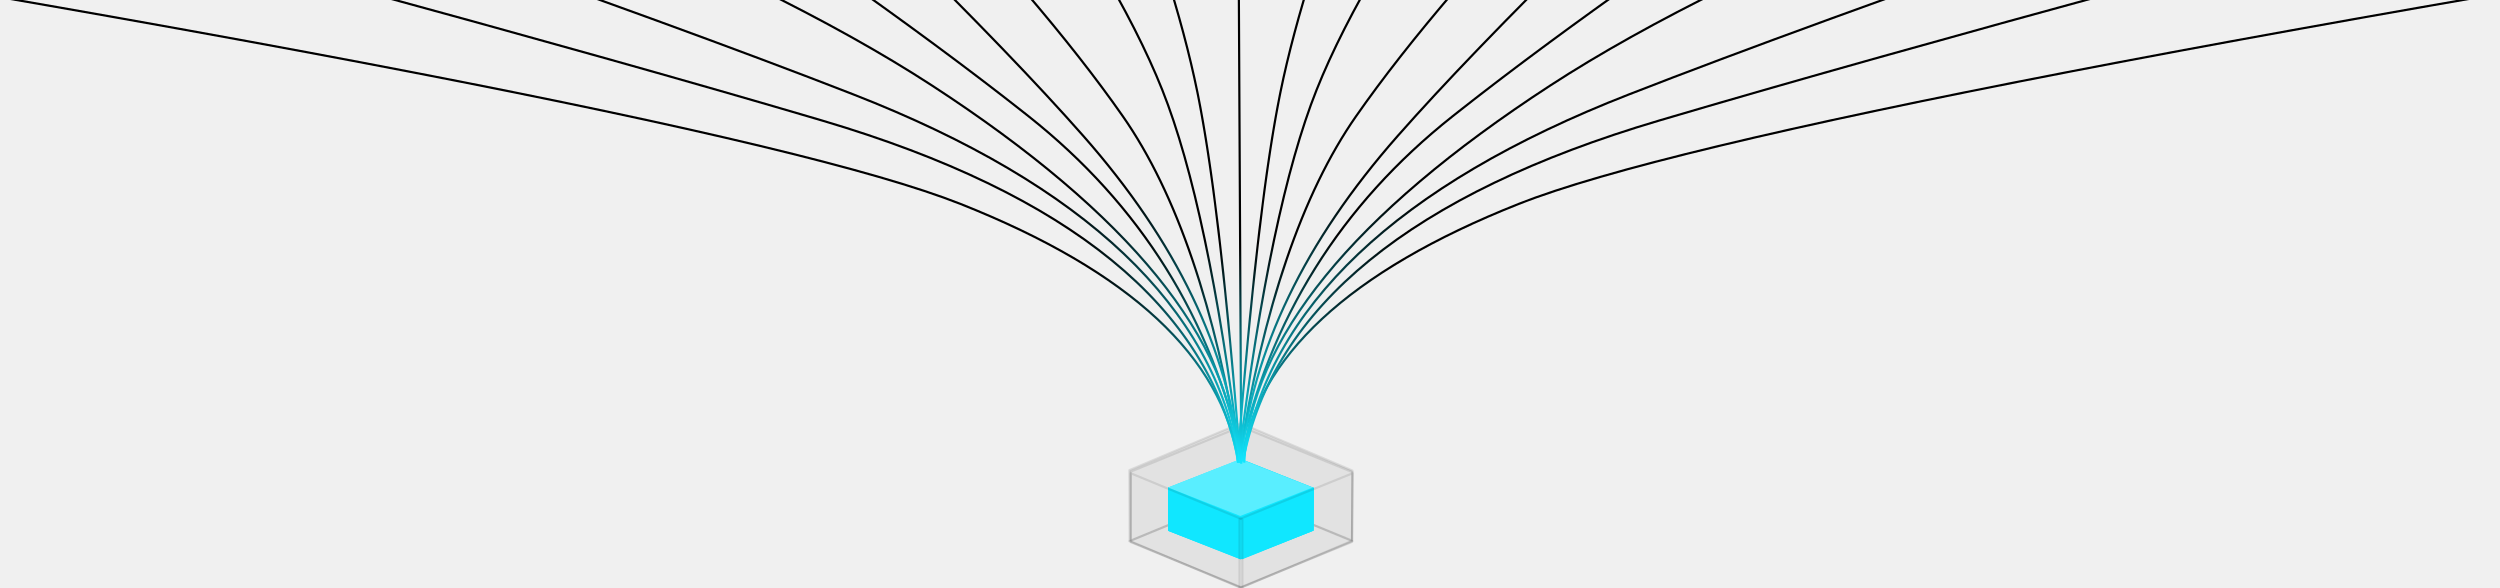
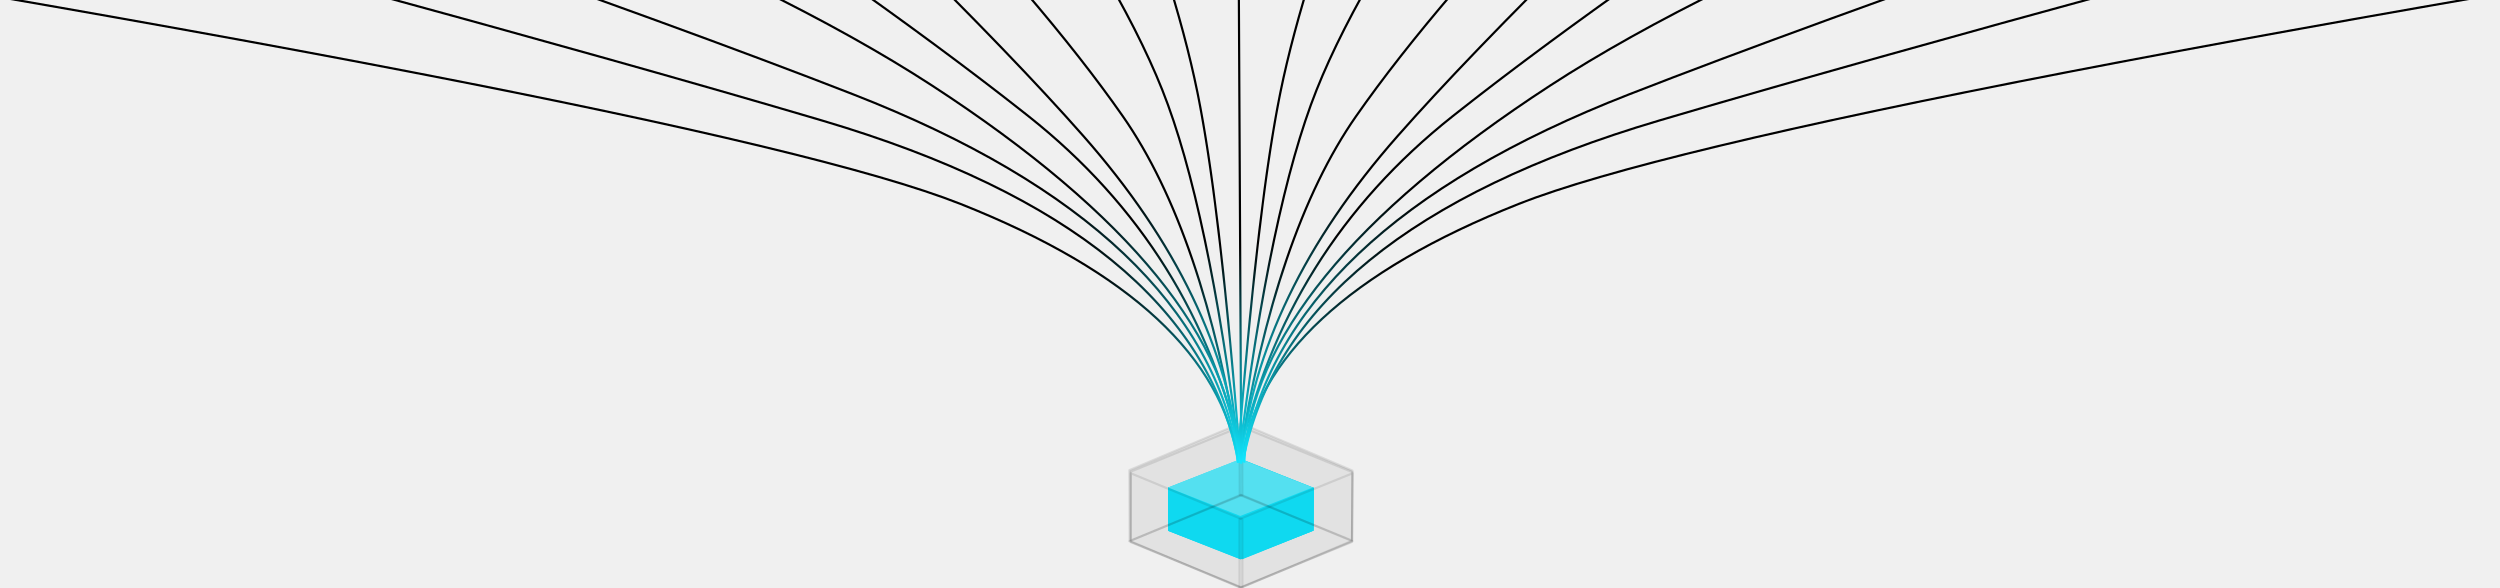
- <svg xmlns="http://www.w3.org/2000/svg" width="1140px" height="268px" viewBox="0 0 1140 268" version="1.1">
+ <svg xmlns="http://www.w3.org/2000/svg" height="268px" version="1.1" viewBox="0 0 1140 268" width="1140px">
  <defs>
-     <linearGradient x1="50%" y1="66.748%" x2="50%" y2="100%" id="linearGradient-1">
-       <stop stop-color="#000000" offset="0%" />
-       <stop stop-color="#10E7FF" offset="100%" />
+     <linearGradient id="linearGradient-1" x1="50%" x2="50%" y1="66.748%" y2="100%">
+       <stop offset="0%" stop-color="#000000" />
+       <stop offset="100%" stop-color="#10E7FF" />
    </linearGradient>
-     <linearGradient x1="50%" y1="66.748%" x2="50%" y2="100%" id="linearGradient-2">
-       <stop stop-color="#000000" offset="0%" />
-       <stop stop-color="#10E7FF" offset="100%" />
+     <linearGradient id="linearGradient-2" x1="50%" x2="50%" y1="66.748%" y2="100%">
+       <stop offset="0%" stop-color="#000000" />
+       <stop offset="100%" stop-color="#10E7FF" />
    </linearGradient>
-     <linearGradient x1="50%" y1="66.748%" x2="50%" y2="100%" id="linearGradient-3">
-       <stop stop-color="#000000" offset="0%" />
-       <stop stop-color="#10E7FF" offset="100%" />
+     <linearGradient id="linearGradient-3" x1="50%" x2="50%" y1="66.748%" y2="100%">
+       <stop offset="0%" stop-color="#000000" />
+       <stop offset="100%" stop-color="#10E7FF" />
    </linearGradient>
-     <linearGradient x1="50%" y1="66.748%" x2="50%" y2="100%" id="linearGradient-4">
-       <stop stop-color="#000000" offset="0%" />
-       <stop stop-color="#10E7FF" offset="100%" />
+     <linearGradient id="linearGradient-4" x1="50%" x2="50%" y1="66.748%" y2="100%">
+       <stop offset="0%" stop-color="#000000" />
+       <stop offset="100%" stop-color="#10E7FF" />
    </linearGradient>
-     <linearGradient x1="50%" y1="66.748%" x2="50%" y2="100%" id="linearGradient-5">
-       <stop stop-color="#000000" offset="0%" />
-       <stop stop-color="#10E7FF" offset="100%" />
+     <linearGradient id="linearGradient-5" x1="50%" x2="50%" y1="66.748%" y2="100%">
+       <stop offset="0%" stop-color="#000000" />
+       <stop offset="100%" stop-color="#10E7FF" />
    </linearGradient>
-     <linearGradient x1="50%" y1="66.748%" x2="50%" y2="100%" id="linearGradient-6">
-       <stop stop-color="#000000" offset="0%" />
-       <stop stop-color="#10E7FF" offset="100%" />
+     <linearGradient id="linearGradient-6" x1="50%" x2="50%" y1="66.748%" y2="100%">
+       <stop offset="0%" stop-color="#000000" />
+       <stop offset="100%" stop-color="#10E7FF" />
    </linearGradient>
-     <linearGradient x1="50%" y1="66.748%" x2="50%" y2="100%" id="linearGradient-7">
-       <stop stop-color="#000000" offset="0%" />
-       <stop stop-color="#10E7FF" offset="100%" />
+     <linearGradient id="linearGradient-7" x1="50%" x2="50%" y1="66.748%" y2="100%">
+       <stop offset="0%" stop-color="#000000" />
+       <stop offset="100%" stop-color="#10E7FF" />
    </linearGradient>
-     <linearGradient x1="50%" y1="66.748%" x2="50%" y2="100%" id="linearGradient-8">
-       <stop stop-color="#000000" offset="0%" />
-       <stop stop-color="#10E7FF" offset="100%" />
+     <linearGradient id="linearGradient-8" x1="50%" x2="50%" y1="66.748%" y2="100%">
+       <stop offset="0%" stop-color="#000000" />
+       <stop offset="100%" stop-color="#10E7FF" />
    </linearGradient>
-     <linearGradient x1="50%" y1="66.748%" x2="50%" y2="100%" id="linearGradient-9">
-       <stop stop-color="#000000" offset="0%" />
-       <stop stop-color="#10E7FF" offset="100%" />
+     <linearGradient id="linearGradient-9" x1="50%" x2="50%" y1="66.748%" y2="100%">
+       <stop offset="0%" stop-color="#000000" />
+       <stop offset="100%" stop-color="#10E7FF" />
    </linearGradient>
-     <linearGradient x1="50%" y1="66.748%" x2="50%" y2="100%" id="linearGradient-10">
-       <stop stop-color="#000000" offset="0%" />
-       <stop stop-color="#10E7FF" offset="100%" />
+     <linearGradient id="linearGradient-10" x1="50%" x2="50%" y1="66.748%" y2="100%">
+       <stop offset="0%" stop-color="#000000" />
+       <stop offset="100%" stop-color="#10E7FF" />
    </linearGradient>
  </defs>
-   <g id="Custom-Preset" stroke="none" stroke-width="1" fill="none" fill-rule="evenodd">
+   <g fill="none" fill-rule="evenodd" id="Custom-Preset" stroke="none" stroke-width="1">
    <g id="Download" transform="translate(-340, -320)">
      <g id="Box" transform="translate(855, 513)">
-         <polygon id="Stroke-1" stroke-opacity="0.096" stroke="#000000" stroke-linecap="round" stroke-linejoin="round" points="0 53.805 50.87 75 101.739 53.805 50.87 32.609" />
-         <polygon id="Stroke-7" stroke-opacity="0.096" stroke="#000000" stroke-linecap="round" stroke-linejoin="round" points="50.217 1.304 101.739 22.31 101.489 53.478 50.324 32.7" />
-         <polygon id="Stroke-9" stroke-opacity="0.096" stroke="#000000" stroke-linecap="round" stroke-linejoin="round" points="0.652 22.041 0.652 53.478 51.522 32.672 51.416 1.304" />
-         <polygon id="Fill-11" fill-opacity="0.061" fill="#000000" points="0.105 53.644 0 21.37 50.762 0 101.739 21.585 101.572 53.568 50.762 75" />
-         <polygon id="Stroke-13" stroke-opacity="0.096" stroke="#000000" stroke-linecap="round" stroke-linejoin="round" points="0.105 53.644 0 21.37 50.762 0 101.739 21.585 101.572 53.568 50.762 75" />
        <g id="Qovery" transform="translate(17.6087, 16.30435)">
-           <polygon id="Fill-21" fill="#10E7FF" points="0 32.753 32.975 45.74 65.948 32.753 32.975 19.764" />
-           <polygon id="Fill-22" fill="#10E7FF" points="0 12.988 0 32.706 33.834 45.74 33.834 26.19" />
-           <polygon id="Fill-23" fill="#10E7FF" points="33.834 26.088 66.522 12.988 66.361 32.639 33.834 45.74" />
-           <polygon id="Fill-24" fill="#10E7FF" points="33.261 0 66.522 13.186 66.36 32.752 33.329 19.709" />
-           <polygon id="Fill-25" fill="#10E7FF" points="0 13.017 0 32.752 33.261 19.691 33.192 0" />
-           <polygon id="Fill-26" fill="#10E7FF" points="0.069 32.715 0 13.033 33.191 0 66.522 13.164 66.412 32.669 33.191 45.74" />
-           <polygon id="Fill-21-Copy" fill-opacity="0.307" fill="#FFFFFF" points="0 12.989 32.975 25.976 65.948 12.989 32.975 0" />
+           <polygon fill="#10E7FF" id="Fill-21" points="0 32.753 32.975 45.74 65.948 32.753 32.975 19.764" />
+           <polygon fill="#10E7FF" id="Fill-22" points="0 12.988 0 32.706 33.834 45.74 33.834 26.19" />
+           <polygon fill="#10E7FF" id="Fill-23" points="33.834 26.088 66.522 12.988 66.361 32.639 33.834 45.74" />
+           <polygon fill="#10E7FF" id="Fill-24" points="33.261 0 66.522 13.186 66.36 32.752 33.329 19.709" />
+           <polygon fill="#10E7FF" id="Fill-25" points="0 13.017 0 32.752 33.261 19.691 33.192 0" />
+           <polygon fill="#10E7FF" id="Fill-26" points="0.069 32.715 0 13.033 33.191 0 66.522 13.164 66.412 32.669 33.191 45.74" />
+           <polygon fill="#FFFFFF" fill-opacity="0.307" id="Fill-21-Copy" points="0 12.989 32.975 25.976 65.948 12.989 32.975 0" />
        </g>
-         <polygon id="Stroke-3" stroke-opacity="0.096" stroke="#000000" stroke-linecap="round" stroke-linejoin="round" points="0.652 22.826 0.652 54.237 51.522 75 51.522 43.857" />
-         <polygon id="Stroke-5" stroke-opacity="0.096" stroke="#000000" stroke-linecap="round" stroke-linejoin="round" points="50.217 43.696 101.739 22.826 101.488 54.131 50.217 75" />
+         <polygon id="Stroke-7" points="50.217 1.304 101.739 22.31 101.489 53.478 50.324 32.7" stroke="#000000" stroke-linecap="round" stroke-linejoin="round" stroke-opacity="0.096" />
+         <polygon id="Stroke-9" points="0.652 22.041 0.652 53.478 51.522 32.672 51.416 1.304" stroke="#000000" stroke-linecap="round" stroke-linejoin="round" stroke-opacity="0.096" />
+         <polygon fill="#000000" fill-opacity="0.061" id="Fill-11" points="0.105 53.644 0 21.37 50.762 0 101.739 21.585 101.572 53.568 50.762 75" />
+         <polygon id="Stroke-13" points="0.105 53.644 0 21.37 50.762 0 101.739 21.585 101.572 53.568 50.762 75" stroke="#000000" stroke-linecap="round" stroke-linejoin="round" stroke-opacity="0.096" />
+         <polygon id="Stroke-1" points="0 53.805 50.87 75 101.739 53.805 50.87 32.609" stroke="#000000" stroke-linecap="round" stroke-linejoin="round" stroke-opacity="0.096" />
+         <polygon id="Stroke-3" points="0.652 22.826 0.652 54.237 51.522 75 51.522 43.857" stroke="#000000" stroke-linecap="round" stroke-linejoin="round" stroke-opacity="0.096" />
+         <polygon id="Stroke-5" points="50.217 43.696 101.739 22.826 101.488 54.131 50.217 75" stroke="#000000" stroke-linecap="round" stroke-linejoin="round" stroke-opacity="0.096" />
      </g>
-       <g id="Lines" fill-rule="nonzero">
-         <path d="M1809.995,530.427 C1802.964,482.549 1760.666,443.261 1683.184,412.535 C1606.574,382.155 1351.958,332.846 919.245,264.581 L905.584,262.428 L905.428,263.416 L905.922,263.494 C1346.538,332.819 1605.533,382.818 1682.816,413.465 C1760,444.072 1802.036,483.118 1809.005,530.573 L1809.078,531.067 L1810.067,530.922 L1809.995,530.427 Z" id="Line-Copy" fill="url(#linearGradient-1)" transform="translate(1357.748, 396.7479) scale(-1, 1) translate(-1357.748, -396.7479) " />
-         <path d="M1665.991,529.404 C1652.281,459.52 1588.969,407.901 1476.142,374.521 L1469.497,372.56 C1359.551,340.195 1180.025,291.264 930.919,225.767 L906.643,219.389 L906.389,220.357 L922.78,224.662 C1181.091,292.542 1365.451,342.815 1475.858,375.479 C1588.365,408.765 1651.385,460.146 1665.009,529.596 L1665.106,530.087 L1666.087,529.894 L1665.991,529.404 Z" id="Line-5-Copy" fill="url(#linearGradient-2)" transform="translate(1286.238, 374.7382) scale(-1, 1) translate(-1286.238, -374.7382) " />
-         <path d="M1639.494,529.92 C1628.127,459.716 1569.33,403.925 1463.182,362.534 C1359.292,322.024 1179.214,259.105 922.943,173.778 L906.683,168.368 L906.368,169.317 L922.627,174.726 L937.911,179.819 C1186.055,262.557 1361.026,323.773 1462.818,363.466 C1568.67,404.741 1627.206,460.284 1638.506,530.08 L1638.586,530.573 L1639.573,530.414 L1639.494,529.92 Z" id="Line-3-Copy" fill="url(#linearGradient-3)" transform="translate(1272.971, 349.4706) scale(-1, 1) translate(-1272.971, -349.4706) " />
-         <path d="M1535.004,530.475 C1532.17,474.626 1485.573,417.341 1395.273,358.581 C1305.947,300.455 1145.752,235.663 914.671,164.19 L907.169,161.875 L906.875,162.831 L907.353,162.978 C1142.132,235.283 1304.597,300.769 1394.727,359.419 C1484.786,418.022 1531.192,475.071 1534.005,530.525 L1534.03,531.025 L1535.029,530.974 L1535.004,530.475 Z" id="Line-2-Copy" fill="url(#linearGradient-4)" transform="translate(1220.952, 346.4498) scale(-1, 1) translate(-1220.952, -346.4498) " />
-         <path d="M1220.116,530.094 L1221.094,529.884 L1220.989,529.395 C1207.298,465.615 1174.735,413.347 1123.31,372.608 L1120.267,370.204 C1070.15,330.749 1000.358,281.764 910.888,223.249 L904.854,219.308 L904.308,220.146 L910.34,224.086 L915.792,227.656 C1004.436,285.767 1073.402,334.346 1122.69,373.392 C1173.42,413.581 1205.718,465.012 1219.596,527.702 L1220.116,530.094 Z" id="Line-9-Copy" fill="url(#linearGradient-5)" transform="translate(1062.701, 374.7009) scale(-1, 1) translate(-1062.701, -374.7009) " />
-         <path d="M1208.997,530.449 C1203.757,479.505 1179.878,429.91 1137.375,381.669 C1095.348,333.968 1019.45,259.321 909.676,157.72 L905.972,154.293 L905.293,155.028 L912.312,161.523 L918.75,167.493 C1023.255,264.472 1095.882,336.087 1136.625,382.331 C1178.997,430.423 1202.785,479.828 1208.003,530.551 L1208.054,531.049 L1209.049,530.946 L1208.997,530.449 Z" id="Line-4-Copy" fill="url(#linearGradient-6)" transform="translate(1057.171, 342.671) scale(-1, 1) translate(-1057.171, -342.671) " />
-         <path d="M905.01,244.293 L904.293,244.99 L907.546,248.339 L910.365,251.252 C956.175,298.697 990.917,339.376 1014.59,373.286 C1038.961,408.195 1056.66,459.933 1067.674,528.495 L1068.084,531.072 L1069.072,530.916 L1068.994,530.422 C1057.983,460.687 1040.127,408.119 1015.41,372.714 C990.972,337.709 954.775,295.522 906.815,246.15 L905.01,244.293 Z" id="Line-6-Copy" fill="url(#linearGradient-7)" transform="translate(986.6824, 387.6824) scale(-1, 1) translate(-986.6824, -387.6824) " />
-         <path d="M1020.066,530.058 L1021.058,529.934 L1020.996,529.438 C1011.418,452.427 999.577,396.224 985.464,360.815 C971.636,326.117 945.73,282.493 907.745,229.935 L905.11,226.302 L904.302,226.89 L904.596,227.294 C943.814,281.235 970.461,325.869 984.536,361.185 C998.469,396.145 1010.198,451.508 1019.716,527.26 L1020.066,530.058 Z" id="Line-8-Copy" fill="url(#linearGradient-8)" transform="translate(962.6797, 378.1797) scale(-1, 1) translate(-962.6797, -378.1797) " />
-         <path d="M964.04,530.037 L965.037,529.96 L964.461,522.576 L963.769,513.93 C958.214,445.516 952.192,395.19 945.701,362.943 L945.49,361.9 C938.576,328.02 925.463,286.819 906.154,238.294 L904.778,234.85 L903.85,235.222 L904.036,235.686 C923.977,285.455 937.468,327.594 944.51,362.1 L944.932,364.196 L945.34,366.279 C951.927,400.332 958.031,453.244 963.649,525.006 L964.04,530.037 Z" id="Line-6-Copy-2" fill="url(#linearGradient-9)" transform="translate(934.4434, 382.4434) scale(-1, 1) translate(-934.4434, -382.4434) " />
-         <polygon id="Line-7" fill="url(#linearGradient-10)" points="905.503 531.503 906.503 531.497 904.997 234.997 903.997 235.003" />
-         <path d="M905.04,530.037 L906.037,529.96 L905.461,522.576 L904.769,513.93 C899.214,445.516 893.192,395.19 886.701,362.943 L886.49,361.9 C879.576,328.02 866.463,286.819 847.154,238.294 L845.778,234.85 L844.85,235.222 L845.036,235.686 C864.977,285.455 878.468,327.594 885.51,362.1 L885.932,364.196 L886.34,366.279 C892.927,400.332 899.031,453.244 904.649,525.006 L905.04,530.037 Z" id="Line-6" fill="url(#linearGradient-9)" />
-         <path d="M905.066,530.058 L906.058,529.934 L905.996,529.438 C896.418,452.427 884.577,396.224 870.464,360.815 C856.636,326.117 830.73,282.493 792.745,229.935 L790.11,226.302 L789.302,226.89 L789.596,227.294 C828.814,281.235 855.461,325.869 869.536,361.185 C883.469,396.145 895.198,451.508 904.716,527.26 L905.066,530.058 Z" id="Line-8" fill="url(#linearGradient-8)" />
-         <path d="M742.01,244.293 L741.293,244.99 L744.546,248.339 L747.365,251.252 C793.175,298.697 827.917,339.376 851.59,373.286 C875.961,408.195 893.66,459.933 904.674,528.495 L905.084,531.072 L906.072,530.916 L905.994,530.422 C894.983,460.687 877.127,408.119 852.41,372.714 C827.972,337.709 791.775,295.522 743.815,246.15 L742.01,244.293 Z" id="Line-6" fill="url(#linearGradient-7)" />
-         <path d="M905.997,530.449 C900.757,479.505 876.878,429.91 834.375,381.669 C792.348,333.968 716.45,259.321 606.676,157.72 L602.972,154.293 L602.293,155.028 L609.312,161.523 L615.75,167.493 C720.255,264.472 792.882,336.087 833.625,382.331 C875.997,430.423 899.785,479.828 905.003,530.551 L905.054,531.049 L906.049,530.946 L905.997,530.449 Z" id="Line-4" fill="url(#linearGradient-6)" />
-         <path d="M906.116,530.094 L907.094,529.884 L906.989,529.395 C893.298,465.615 860.735,413.347 809.31,372.608 L806.267,370.204 C756.15,330.749 686.358,281.764 596.888,223.249 L590.854,219.308 L590.308,220.146 L596.34,224.086 L601.792,227.656 C690.436,285.767 759.402,334.346 808.69,373.392 C859.42,413.581 891.718,465.012 905.596,527.702 L906.116,530.094 Z" id="Line-9" fill="url(#linearGradient-5)" />
-         <path d="M905.004,530.475 C902.17,474.626 855.573,417.341 765.273,358.581 C675.947,300.455 515.752,235.663 284.671,164.19 L277.169,161.875 L276.875,162.831 L277.353,162.978 C512.132,235.283 674.597,300.769 764.727,359.419 C854.786,418.022 901.192,475.071 904.005,530.525 L904.03,531.025 L905.029,530.974 L905.004,530.475 Z" id="Line-2" fill="url(#linearGradient-4)" />
-         <path d="M905.494,529.92 C894.127,459.716 835.33,403.925 729.182,362.534 C625.292,322.024 445.214,259.105 188.943,173.778 L172.683,168.368 L172.368,169.317 L188.627,174.726 L203.911,179.819 C452.055,262.557 627.026,323.773 728.818,363.466 C834.67,404.741 893.206,460.284 904.506,530.08 L904.586,530.573 L905.573,530.414 L905.494,529.92 Z" id="Line-3" fill="url(#linearGradient-3)" />
-         <path d="M904.991,529.404 C891.281,459.52 827.969,407.901 715.142,374.521 L708.497,372.56 C598.551,340.195 419.025,291.264 169.919,225.767 L145.643,219.389 L145.389,220.357 L161.78,224.662 C420.091,292.542 604.451,342.815 714.858,375.479 C827.365,408.765 890.385,460.146 904.009,529.596 L904.106,530.087 L905.087,529.894 L904.991,529.404 Z" id="Line-5" fill="url(#linearGradient-2)" />
-         <path d="M904.995,530.427 C897.964,482.549 855.666,443.261 778.184,412.535 C701.574,382.155 446.958,332.846 14.245,264.581 L0.584,262.428 L0.428,263.416 L0.922,263.494 C441.538,332.819 700.533,382.818 777.816,413.465 C855,444.072 897.036,483.118 904.005,530.573 L904.078,531.067 L905.067,530.922 L904.995,530.427 Z" id="Line" fill="url(#linearGradient-1)" />
+       <g fill-rule="nonzero" id="Lines">
+         <path d="M1809.995,530.427 C1802.964,482.549 1760.666,443.261 1683.184,412.535 C1606.574,382.155 1351.958,332.846 919.245,264.581 L905.584,262.428 L905.428,263.416 L905.922,263.494 C1346.538,332.819 1605.533,382.818 1682.816,413.465 C1760,444.072 1802.036,483.118 1809.005,530.573 L1809.078,531.067 L1810.067,530.922 L1809.995,530.427 Z" fill="url(#linearGradient-1)" id="Line-Copy" transform="translate(1357.748, 396.7479) scale(-1, 1) translate(-1357.748, -396.7479) " />
+         <path d="M1665.991,529.404 C1652.281,459.52 1588.969,407.901 1476.142,374.521 L1469.497,372.56 C1359.551,340.195 1180.025,291.264 930.919,225.767 L906.643,219.389 L906.389,220.357 L922.78,224.662 C1181.091,292.542 1365.451,342.815 1475.858,375.479 C1588.365,408.765 1651.385,460.146 1665.009,529.596 L1665.106,530.087 L1666.087,529.894 L1665.991,529.404 Z" fill="url(#linearGradient-2)" id="Line-5-Copy" transform="translate(1286.238, 374.7382) scale(-1, 1) translate(-1286.238, -374.7382) " />
+         <path d="M1639.494,529.92 C1628.127,459.716 1569.33,403.925 1463.182,362.534 C1359.292,322.024 1179.214,259.105 922.943,173.778 L906.683,168.368 L906.368,169.317 L922.627,174.726 L937.911,179.819 C1186.055,262.557 1361.026,323.773 1462.818,363.466 C1568.67,404.741 1627.206,460.284 1638.506,530.08 L1638.586,530.573 L1639.573,530.414 L1639.494,529.92 Z" fill="url(#linearGradient-3)" id="Line-3-Copy" transform="translate(1272.971, 349.4706) scale(-1, 1) translate(-1272.971, -349.4706) " />
+         <path d="M1535.004,530.475 C1532.17,474.626 1485.573,417.341 1395.273,358.581 C1305.947,300.455 1145.752,235.663 914.671,164.19 L907.169,161.875 L906.875,162.831 L907.353,162.978 C1142.132,235.283 1304.597,300.769 1394.727,359.419 C1484.786,418.022 1531.192,475.071 1534.005,530.525 L1534.03,531.025 L1535.029,530.974 L1535.004,530.475 Z" fill="url(#linearGradient-4)" id="Line-2-Copy" transform="translate(1220.952, 346.4498) scale(-1, 1) translate(-1220.952, -346.4498) " />
+         <path d="M1220.116,530.094 L1221.094,529.884 L1220.989,529.395 C1207.298,465.615 1174.735,413.347 1123.31,372.608 L1120.267,370.204 C1070.15,330.749 1000.358,281.764 910.888,223.249 L904.854,219.308 L904.308,220.146 L910.34,224.086 L915.792,227.656 C1004.436,285.767 1073.402,334.346 1122.69,373.392 C1173.42,413.581 1205.718,465.012 1219.596,527.702 L1220.116,530.094 Z" fill="url(#linearGradient-5)" id="Line-9-Copy" transform="translate(1062.701, 374.7009) scale(-1, 1) translate(-1062.701, -374.7009) " />
+         <path d="M1208.997,530.449 C1203.757,479.505 1179.878,429.91 1137.375,381.669 C1095.348,333.968 1019.45,259.321 909.676,157.72 L905.972,154.293 L905.293,155.028 L912.312,161.523 L918.75,167.493 C1023.255,264.472 1095.882,336.087 1136.625,382.331 C1178.997,430.423 1202.785,479.828 1208.003,530.551 L1208.054,531.049 L1209.049,530.946 L1208.997,530.449 Z" fill="url(#linearGradient-6)" id="Line-4-Copy" transform="translate(1057.171, 342.671) scale(-1, 1) translate(-1057.171, -342.671) " />
+         <path d="M905.01,244.293 L904.293,244.99 L907.546,248.339 L910.365,251.252 C956.175,298.697 990.917,339.376 1014.59,373.286 C1038.961,408.195 1056.66,459.933 1067.674,528.495 L1068.084,531.072 L1069.072,530.916 L1068.994,530.422 C1057.983,460.687 1040.127,408.119 1015.41,372.714 C990.972,337.709 954.775,295.522 906.815,246.15 L905.01,244.293 Z" fill="url(#linearGradient-7)" id="Line-6-Copy" transform="translate(986.6824, 387.6824) scale(-1, 1) translate(-986.6824, -387.6824) " />
+         <path d="M1020.066,530.058 L1021.058,529.934 L1020.996,529.438 C1011.418,452.427 999.577,396.224 985.464,360.815 C971.636,326.117 945.73,282.493 907.745,229.935 L905.11,226.302 L904.302,226.89 L904.596,227.294 C943.814,281.235 970.461,325.869 984.536,361.185 C998.469,396.145 1010.198,451.508 1019.716,527.26 L1020.066,530.058 Z" fill="url(#linearGradient-8)" id="Line-8-Copy" transform="translate(962.6797, 378.1797) scale(-1, 1) translate(-962.6797, -378.1797) " />
+         <path d="M964.04,530.037 L965.037,529.96 L964.461,522.576 L963.769,513.93 C958.214,445.516 952.192,395.19 945.701,362.943 L945.49,361.9 C938.576,328.02 925.463,286.819 906.154,238.294 L904.778,234.85 L903.85,235.222 L904.036,235.686 C923.977,285.455 937.468,327.594 944.51,362.1 L944.932,364.196 L945.34,366.279 C951.927,400.332 958.031,453.244 963.649,525.006 L964.04,530.037 Z" fill="url(#linearGradient-9)" id="Line-6-Copy-2" transform="translate(934.4434, 382.4434) scale(-1, 1) translate(-934.4434, -382.4434) " />
+         <path d="M905.04,530.037 L906.037,529.96 L905.461,522.576 L904.769,513.93 C899.214,445.516 893.192,395.19 886.701,362.943 L886.49,361.9 C879.576,328.02 866.463,286.819 847.154,238.294 L845.778,234.85 L844.85,235.222 L845.036,235.686 C864.977,285.455 878.468,327.594 885.51,362.1 L885.932,364.196 L886.34,366.279 C892.927,400.332 899.031,453.244 904.649,525.006 L905.04,530.037 Z" fill="url(#linearGradient-9)" id="Line-6" />
+         <path d="M905.066,530.058 L906.058,529.934 L905.996,529.438 C896.418,452.427 884.577,396.224 870.464,360.815 C856.636,326.117 830.73,282.493 792.745,229.935 L790.11,226.302 L789.302,226.89 L789.596,227.294 C828.814,281.235 855.461,325.869 869.536,361.185 C883.469,396.145 895.198,451.508 904.716,527.26 L905.066,530.058 Z" fill="url(#linearGradient-8)" id="Line-8" />
+         <path d="M742.01,244.293 L741.293,244.99 L744.546,248.339 L747.365,251.252 C793.175,298.697 827.917,339.376 851.59,373.286 C875.961,408.195 893.66,459.933 904.674,528.495 L905.084,531.072 L906.072,530.916 L905.994,530.422 C894.983,460.687 877.127,408.119 852.41,372.714 C827.972,337.709 791.775,295.522 743.815,246.15 L742.01,244.293 Z" fill="url(#linearGradient-7)" id="Line-6" />
+         <path d="M905.997,530.449 C900.757,479.505 876.878,429.91 834.375,381.669 C792.348,333.968 716.45,259.321 606.676,157.72 L602.972,154.293 L602.293,155.028 L609.312,161.523 L615.75,167.493 C720.255,264.472 792.882,336.087 833.625,382.331 C875.997,430.423 899.785,479.828 905.003,530.551 L905.054,531.049 L906.049,530.946 L905.997,530.449 Z" fill="url(#linearGradient-6)" id="Line-4" />
+         <path d="M906.116,530.094 L907.094,529.884 L906.989,529.395 C893.298,465.615 860.735,413.347 809.31,372.608 L806.267,370.204 C756.15,330.749 686.358,281.764 596.888,223.249 L590.854,219.308 L590.308,220.146 L596.34,224.086 L601.792,227.656 C690.436,285.767 759.402,334.346 808.69,373.392 C859.42,413.581 891.718,465.012 905.596,527.702 L906.116,530.094 Z" fill="url(#linearGradient-5)" id="Line-9" />
+         <path d="M905.004,530.475 C902.17,474.626 855.573,417.341 765.273,358.581 C675.947,300.455 515.752,235.663 284.671,164.19 L277.169,161.875 L276.875,162.831 L277.353,162.978 C512.132,235.283 674.597,300.769 764.727,359.419 C854.786,418.022 901.192,475.071 904.005,530.525 L904.03,531.025 L905.029,530.974 L905.004,530.475 Z" fill="url(#linearGradient-4)" id="Line-2" />
+         <path d="M905.494,529.92 C894.127,459.716 835.33,403.925 729.182,362.534 C625.292,322.024 445.214,259.105 188.943,173.778 L172.683,168.368 L172.368,169.317 L188.627,174.726 L203.911,179.819 C452.055,262.557 627.026,323.773 728.818,363.466 C834.67,404.741 893.206,460.284 904.506,530.08 L904.586,530.573 L905.573,530.414 L905.494,529.92 Z" fill="url(#linearGradient-3)" id="Line-3" />
+         <path d="M904.991,529.404 C891.281,459.52 827.969,407.901 715.142,374.521 L708.497,372.56 C598.551,340.195 419.025,291.264 169.919,225.767 L145.643,219.389 L145.389,220.357 L161.78,224.662 C420.091,292.542 604.451,342.815 714.858,375.479 C827.365,408.765 890.385,460.146 904.009,529.596 L904.106,530.087 L905.087,529.894 L904.991,529.404 Z" fill="url(#linearGradient-2)" id="Line-5" />
+         <path d="M904.995,530.427 C897.964,482.549 855.666,443.261 778.184,412.535 C701.574,382.155 446.958,332.846 14.245,264.581 L0.584,262.428 L0.428,263.416 L0.922,263.494 C441.538,332.819 700.533,382.818 777.816,413.465 C855,444.072 897.036,483.118 904.005,530.573 L904.078,531.067 L905.067,530.922 L904.995,530.427 Z" fill="url(#linearGradient-1)" id="Line" />
+         <polygon fill="url(#linearGradient-10)" id="Line-7" points="905.503 531.503 906.503 531.497 904.997 234.997 903.997 235.003" />
      </g>
    </g>
  </g>
</svg>
